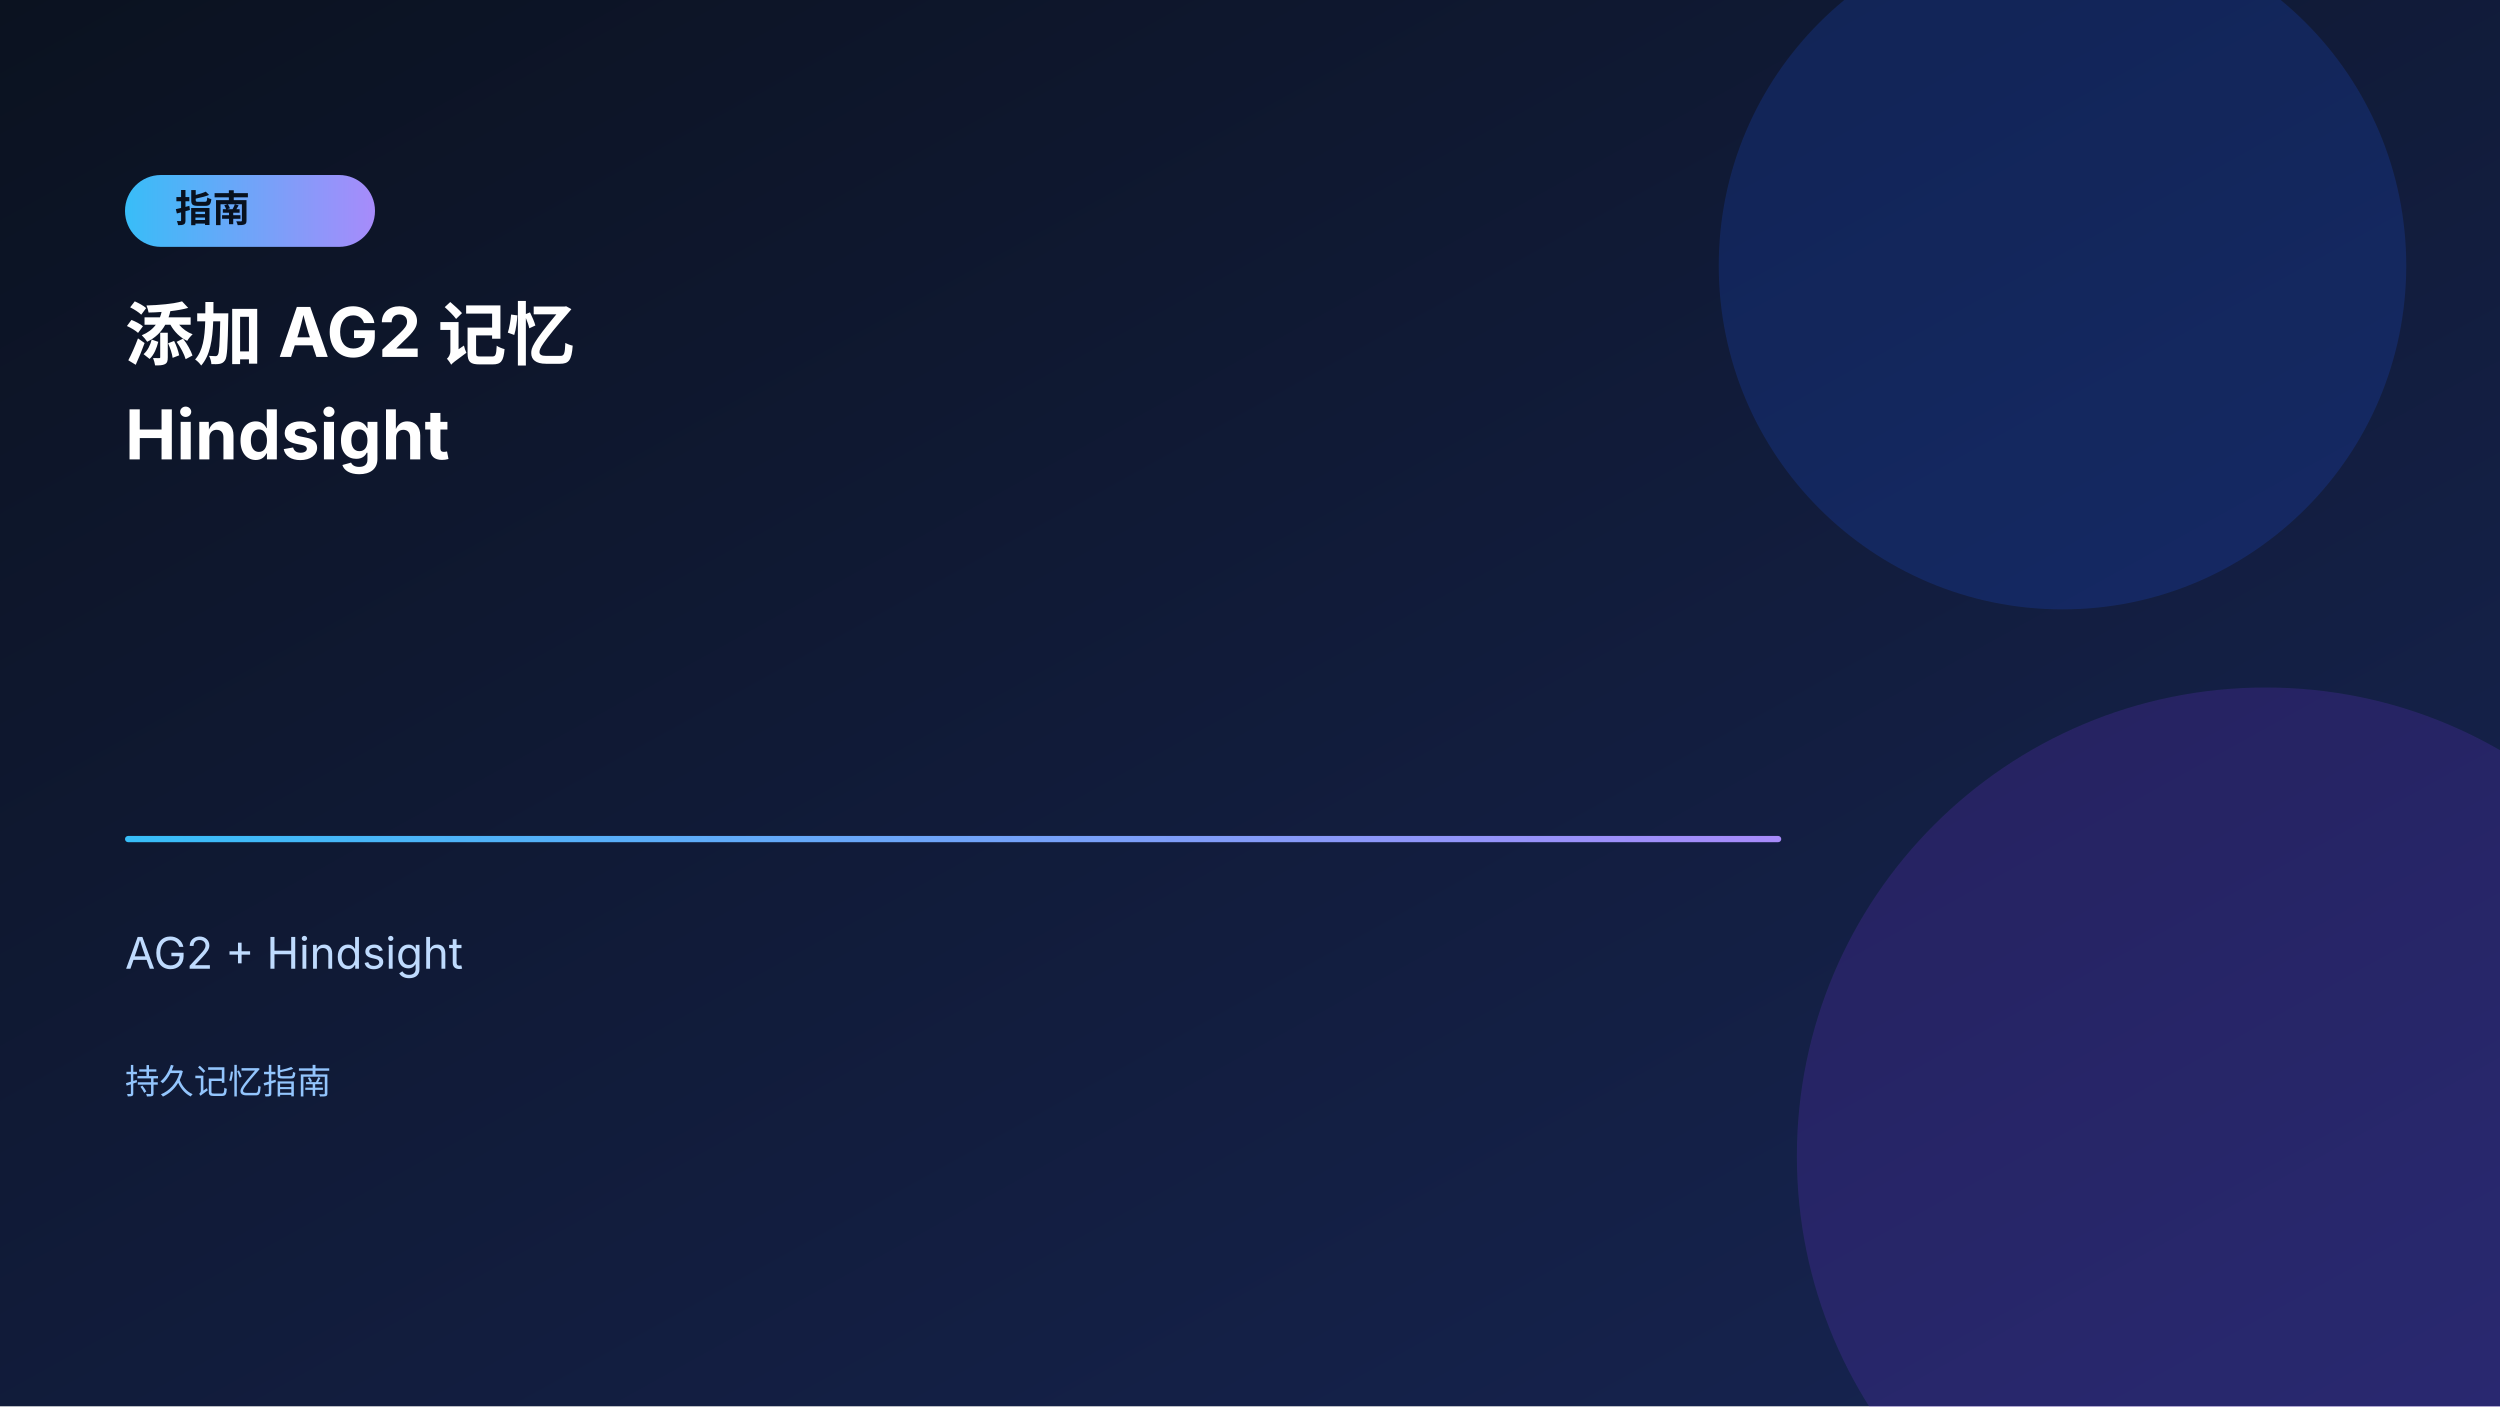
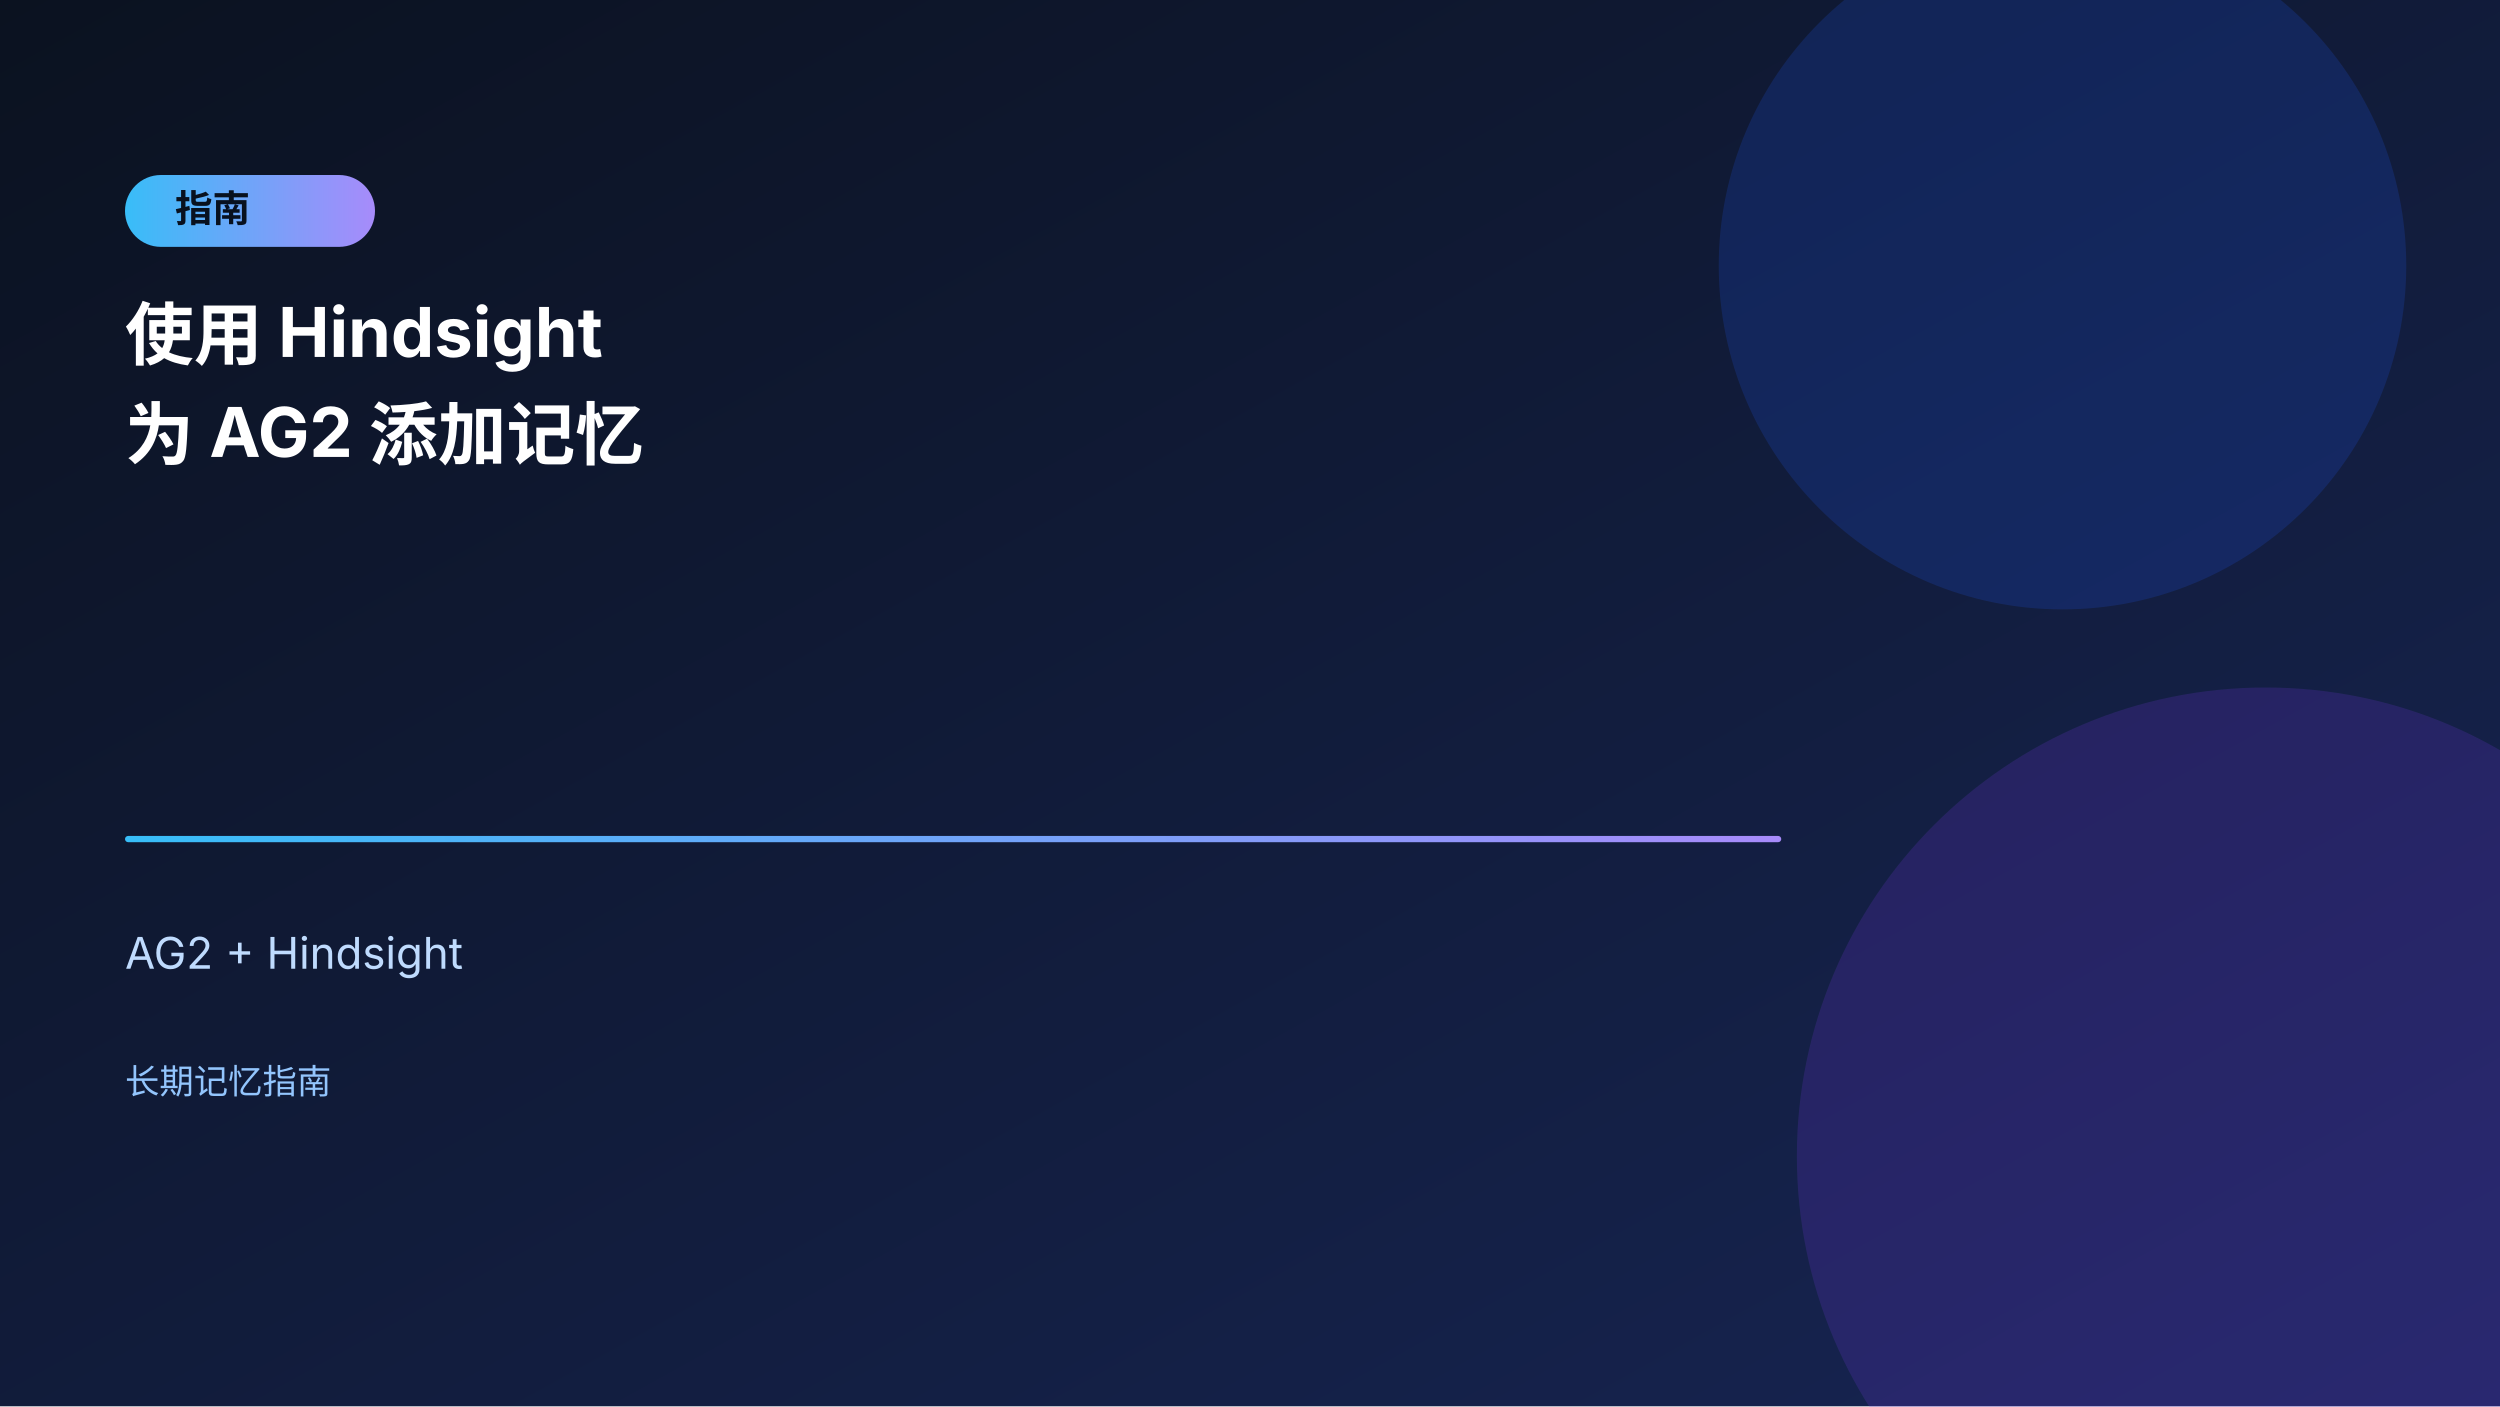
- <svg xmlns="http://www.w3.org/2000/svg" width="1600" height="900" viewBox="0 0 1600 900" role="img" aria-label="Guide: Add AG2 Memory with Hindsight">
+ <svg xmlns="http://www.w3.org/2000/svg" width="1600" height="900" viewBox="0 0 1600 900" role="img" aria-label="指南：使用 Hindsight 为 AG2 添加记忆">
  <defs>
    <linearGradient id="bg" x1="0" y1="0" x2="1" y2="1">
      <stop offset="0%" stop-color="#0b1220" />
      <stop offset="100%" stop-color="#172554" />
    </linearGradient>
    <linearGradient id="accent" x1="0" y1="0" x2="1" y2="0">
      <stop offset="0%" stop-color="#38bdf8" />
      <stop offset="100%" stop-color="#a78bfa" />
    </linearGradient>
  </defs>
  <rect width="1600" height="900" fill="url(#bg)" />
  <circle cx="1320" cy="170" r="220" fill="#1d4ed8" opacity="0.22" />
  <circle cx="1450" cy="740" r="300" fill="#7c3aed" opacity="0.18" />
  <rect x="80" y="112" width="160" height="46" rx="23" fill="url(#accent)" />
  <text x="112" y="142" font-family="Inter, Arial, sans-serif" font-size="24" font-weight="800" fill="#08111f">指南</text>
-   <text x="80" y="230" font-family="Inter, Arial, sans-serif" font-size="44" font-weight="700" fill="#ffffff">添加 AG2 记忆</text>
-   <text x="80" y="294" font-family="Inter, Arial, sans-serif" font-size="44" font-weight="700" fill="#ffffff">Hindsight</text>
+   <text x="80" y="230" font-family="Inter, Arial, sans-serif" font-size="44" font-weight="700" fill="#ffffff">使用 Hindsight</text>
+   <text x="80" y="294" font-family="Inter, Arial, sans-serif" font-size="44" font-weight="700" fill="#ffffff">为 AG2 添加记忆</text>
  <rect x="80" y="535" width="1060" height="4" rx="2" fill="url(#accent)" />
  <text x="80" y="620" font-family="Inter, Arial, sans-serif" font-size="28" fill="#bfdbfe">AG2 + Hindsight</text>
-   <text x="80" y="700" font-family="Inter, Arial, sans-serif" font-size="22" fill="#93c5fd">持久记忆指南</text>
+   <text x="80" y="700" font-family="Inter, Arial, sans-serif" font-size="22" fill="#93c5fd">长期记忆指南</text>
</svg>
